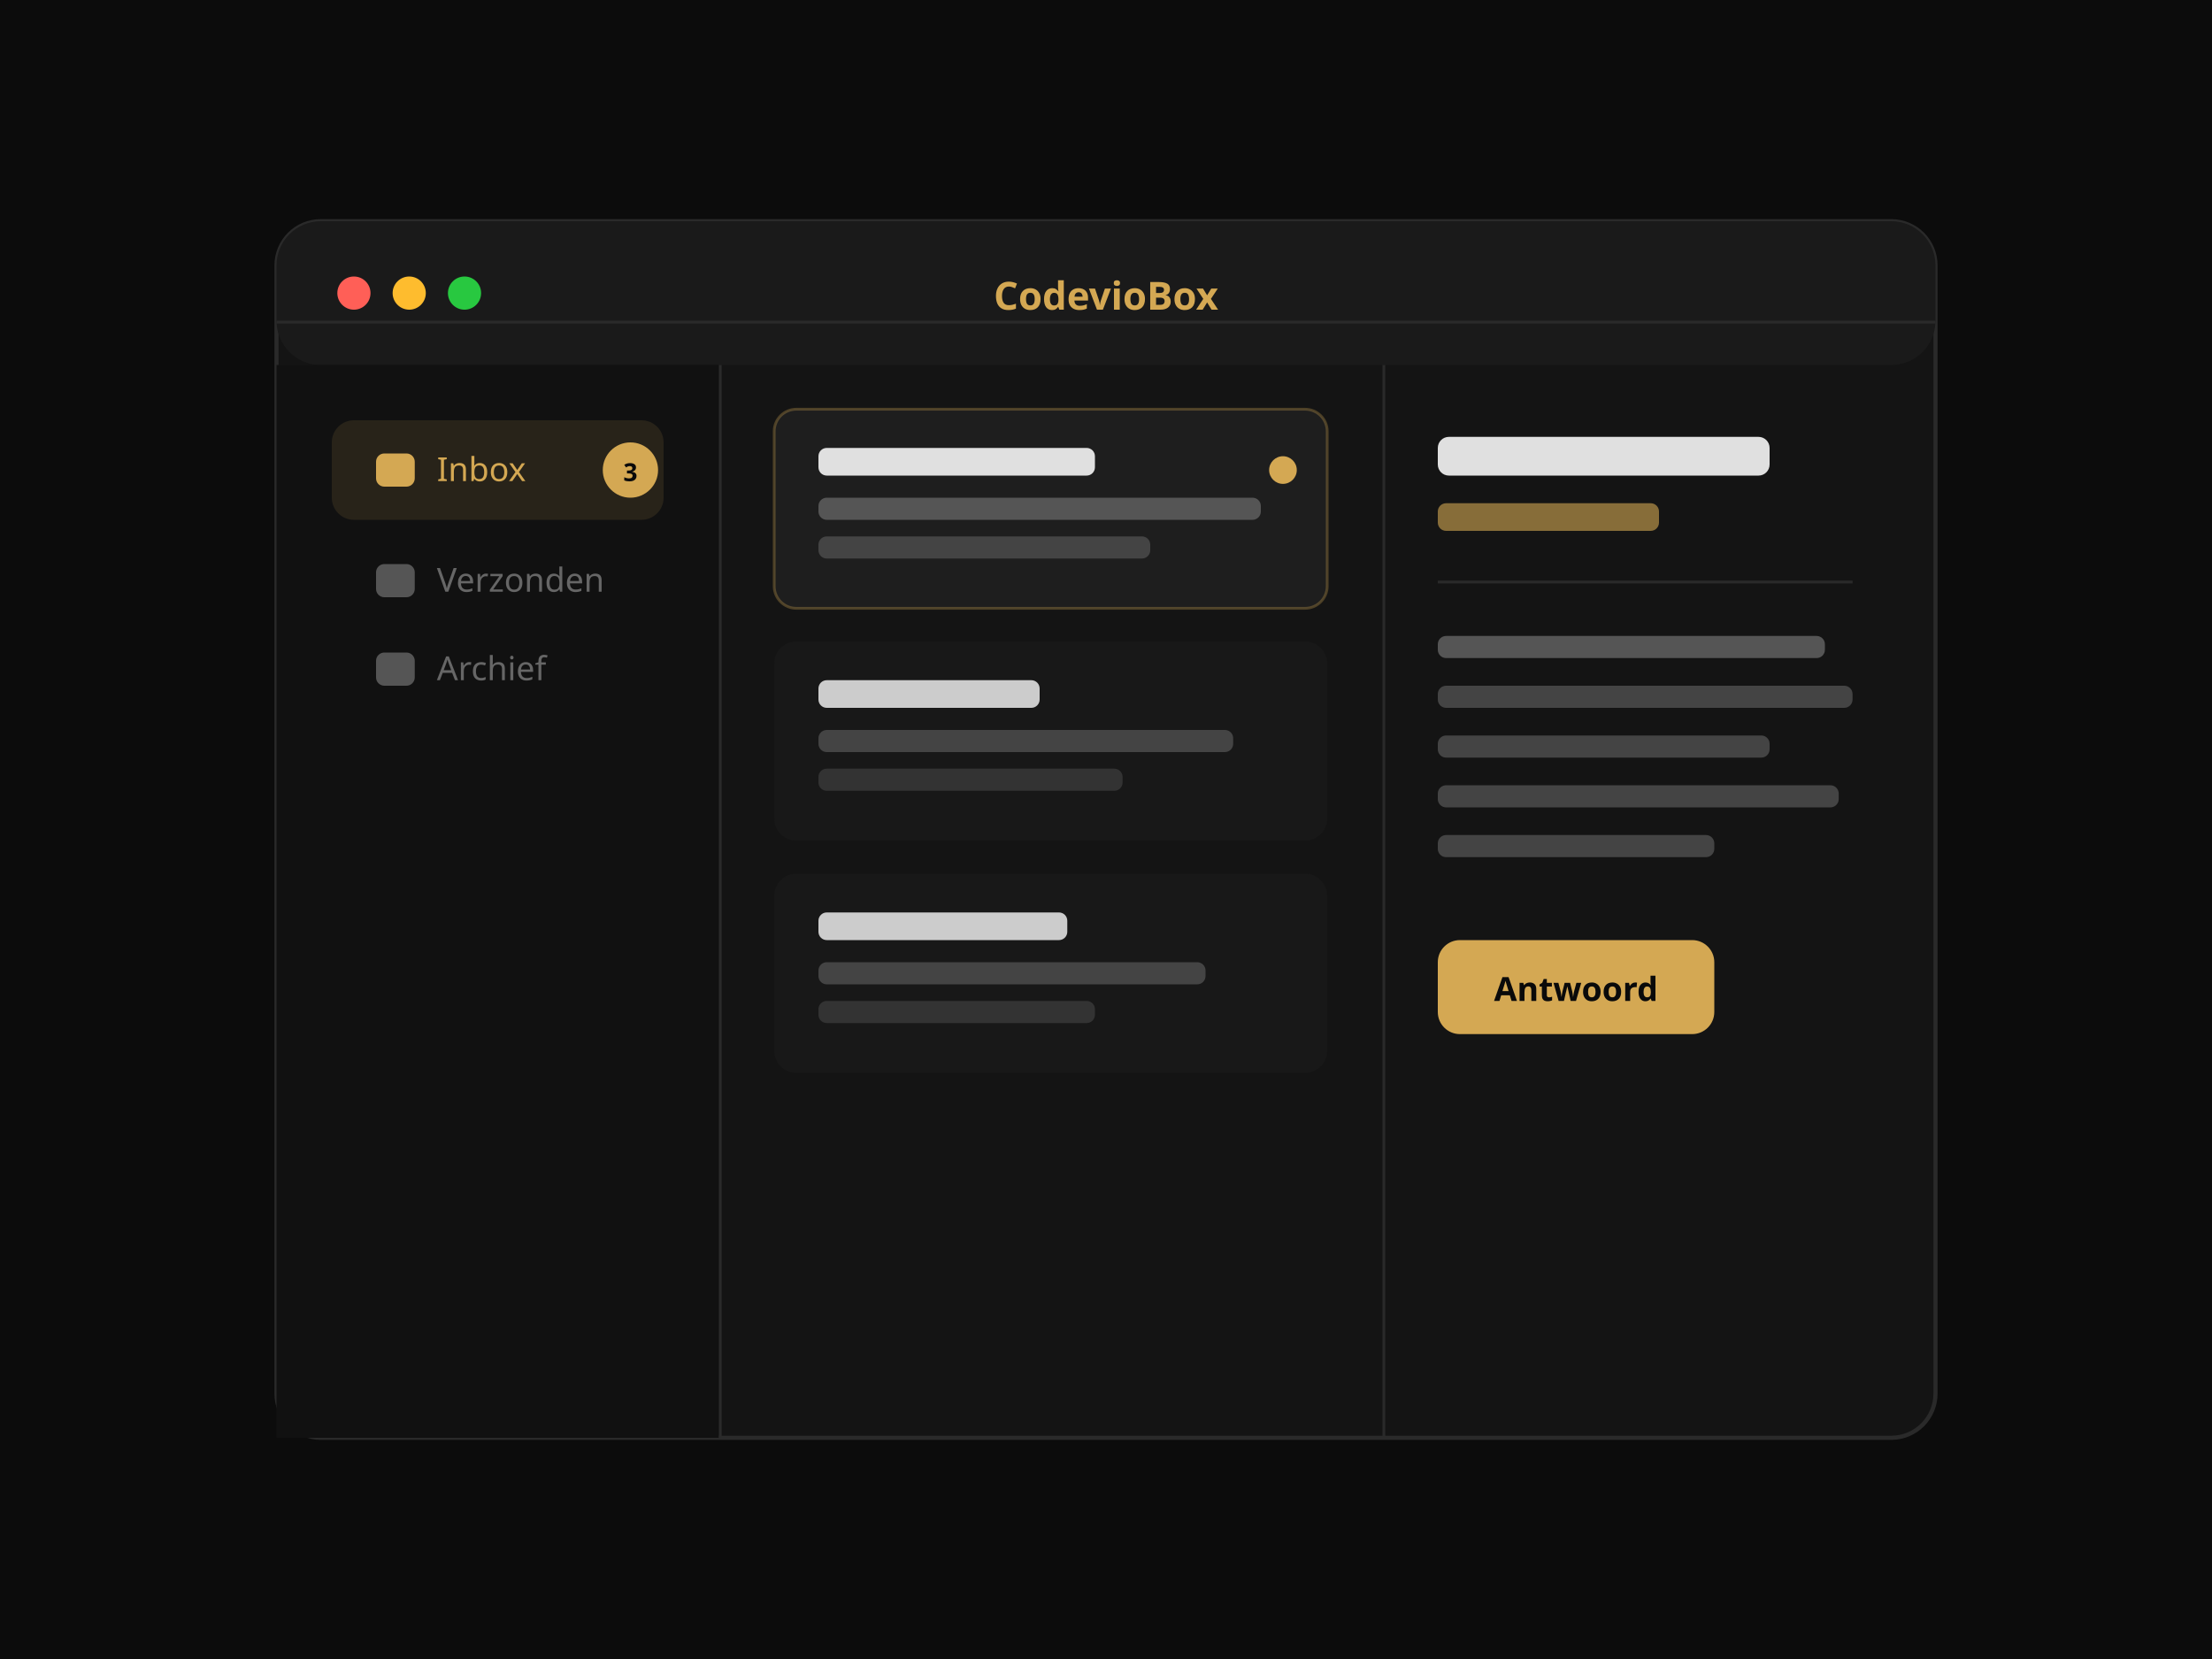
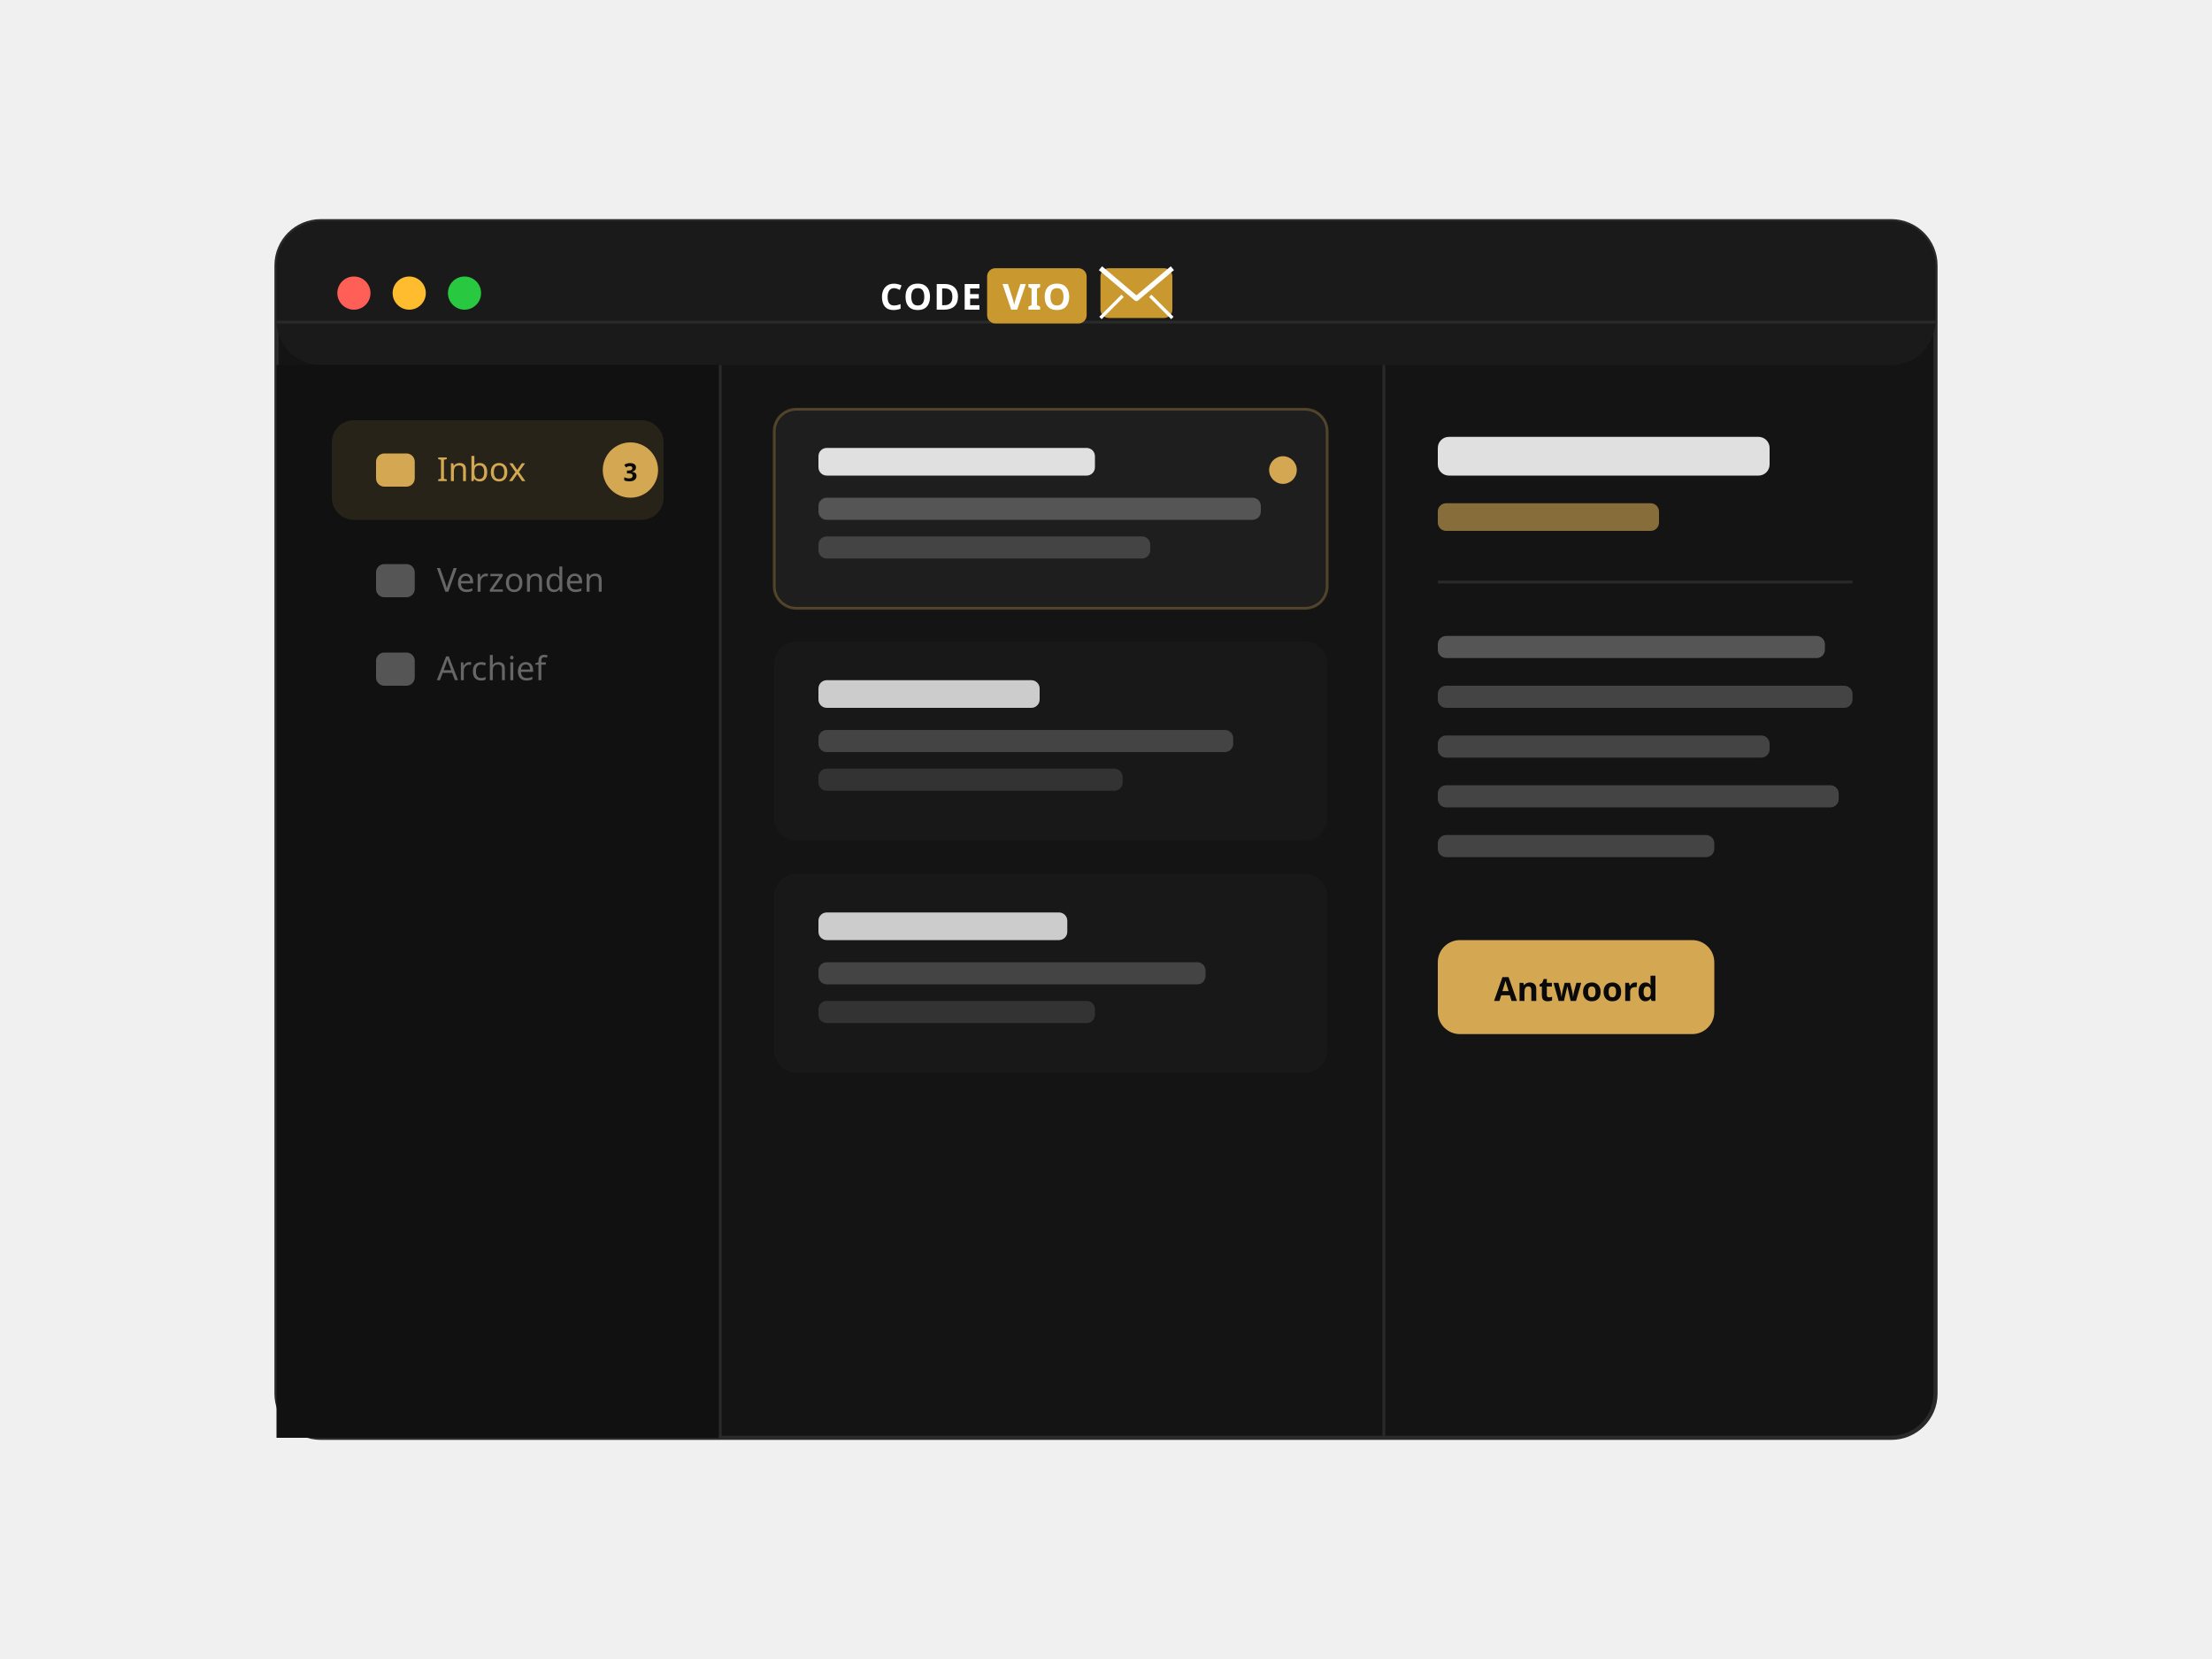
<svg xmlns="http://www.w3.org/2000/svg" viewBox="0 0 800 600" fill="none">
-   <rect width="800" height="600" fill="#0c0c0c" />
  <rect x="100" y="80" width="600" height="440" rx="16" fill="#141414" stroke="#2a2a2a" stroke-width="1.5" />
  <rect x="100" y="80" width="600" height="52" rx="16" fill="#1a1a1a" />
  <rect x="100" y="116" width="600" height="1" fill="#2a2a2a" />
  <circle cx="128" cy="106" r="6" fill="#ff5f57" />
  <circle cx="148" cy="106" r="6" fill="#febc2e" />
  <circle cx="168" cy="106" r="6" fill="#28c840" />
-   <text x="400" y="112" fill="#d4a853" font-family="system-ui" font-size="14" font-weight="600" text-anchor="middle">CodevioBox</text>
+   <text x="355" y="112" fill="#ffffff" font-family="system-ui, sans-serif" font-size="13" font-weight="800" text-anchor="end" letter-spacing="0.5">CODE</text>
+   <rect x="357" y="97" width="36" height="20" rx="3" fill="#c9982e" />
+   <text x="375" y="112" fill="#ffffff" font-family="system-ui, sans-serif" font-size="13" font-weight="800" text-anchor="middle" letter-spacing="0.5">VIO</text>
+   <rect x="398" y="97" width="26" height="18" rx="3" fill="#c9982e" />
+   <polyline points="398,97 411,108 424,97" fill="none" stroke="#ffffff" stroke-width="1.8" stroke-linejoin="round" />
+   <line x1="398" y1="115" x2="406" y2="107" stroke="#ffffff" stroke-width="1.2" />
+   <line x1="424" y1="115" x2="416" y2="107" stroke="#ffffff" stroke-width="1.2" />
  <rect x="100" y="132" width="160" height="388" fill="#111111" />
  <rect x="260" y="132" width="1" height="388" fill="#2a2a2a" />
  <rect x="120" y="152" width="120" height="36" rx="8" fill="#d4a853" fill-opacity="0.12" />
  <rect x="136" y="164" width="14" height="12" rx="3" fill="#d4a853" />
  <text x="158" y="174" fill="#d4a853" font-family="system-ui" font-size="12" font-weight="500">Inbox</text>
  <circle cx="228" cy="170" r="10" fill="#d4a853" />
  <text x="228" y="174" fill="#0a0a0a" font-family="system-ui" font-size="9" font-weight="700" text-anchor="middle">3</text>
  <rect x="136" y="204" width="14" height="12" rx="3" fill="#555" />
  <text x="158" y="214" fill="#666" font-family="system-ui" font-size="12">Verzonden</text>
  <rect x="136" y="236" width="14" height="12" rx="3" fill="#555" />
  <text x="158" y="246" fill="#666" font-family="system-ui" font-size="12">Archief</text>
  <rect x="280" y="148" width="200" height="72" rx="8" fill="#1e1e1e" stroke="#d4a853" stroke-width="1" stroke-opacity="0.3" />
  <rect x="296" y="162" width="100" height="10" rx="3" fill="#e0e0e0" />
  <rect x="296" y="180" width="160" height="8" rx="3" fill="#555" />
  <rect x="296" y="194" width="120" height="8" rx="3" fill="#444" />
  <circle cx="464" cy="170" r="5" fill="#d4a853" />
  <rect x="280" y="232" width="200" height="72" rx="8" fill="#181818" />
  <rect x="296" y="246" width="80" height="10" rx="3" fill="#ccc" />
  <rect x="296" y="264" width="150" height="8" rx="3" fill="#444" />
  <rect x="296" y="278" width="110" height="8" rx="3" fill="#333" />
  <rect x="280" y="316" width="200" height="72" rx="8" fill="#181818" />
  <rect x="296" y="330" width="90" height="10" rx="3" fill="#ccc" />
  <rect x="296" y="348" width="140" height="8" rx="3" fill="#444" />
  <rect x="296" y="362" width="100" height="8" rx="3" fill="#333" />
  <rect x="500" y="132" width="1" height="388" fill="#2a2a2a" />
  <rect x="520" y="158" width="120" height="14" rx="4" fill="#e0e0e0" />
  <rect x="520" y="182" width="80" height="10" rx="3" fill="#d4a853" fill-opacity="0.6" />
  <rect x="520" y="210" width="150" height="1" fill="#2a2a2a" />
  <rect x="520" y="230" width="140" height="8" rx="3" fill="#555" />
  <rect x="520" y="248" width="150" height="8" rx="3" fill="#444" />
  <rect x="520" y="266" width="120" height="8" rx="3" fill="#444" />
  <rect x="520" y="284" width="145" height="8" rx="3" fill="#444" />
  <rect x="520" y="302" width="100" height="8" rx="3" fill="#444" />
  <rect x="520" y="340" width="100" height="34" rx="8" fill="#d4a853" />
  <text x="570" y="362" fill="#0a0a0a" font-family="system-ui" font-size="12" font-weight="600" text-anchor="middle">Antwoord</text>
</svg>
